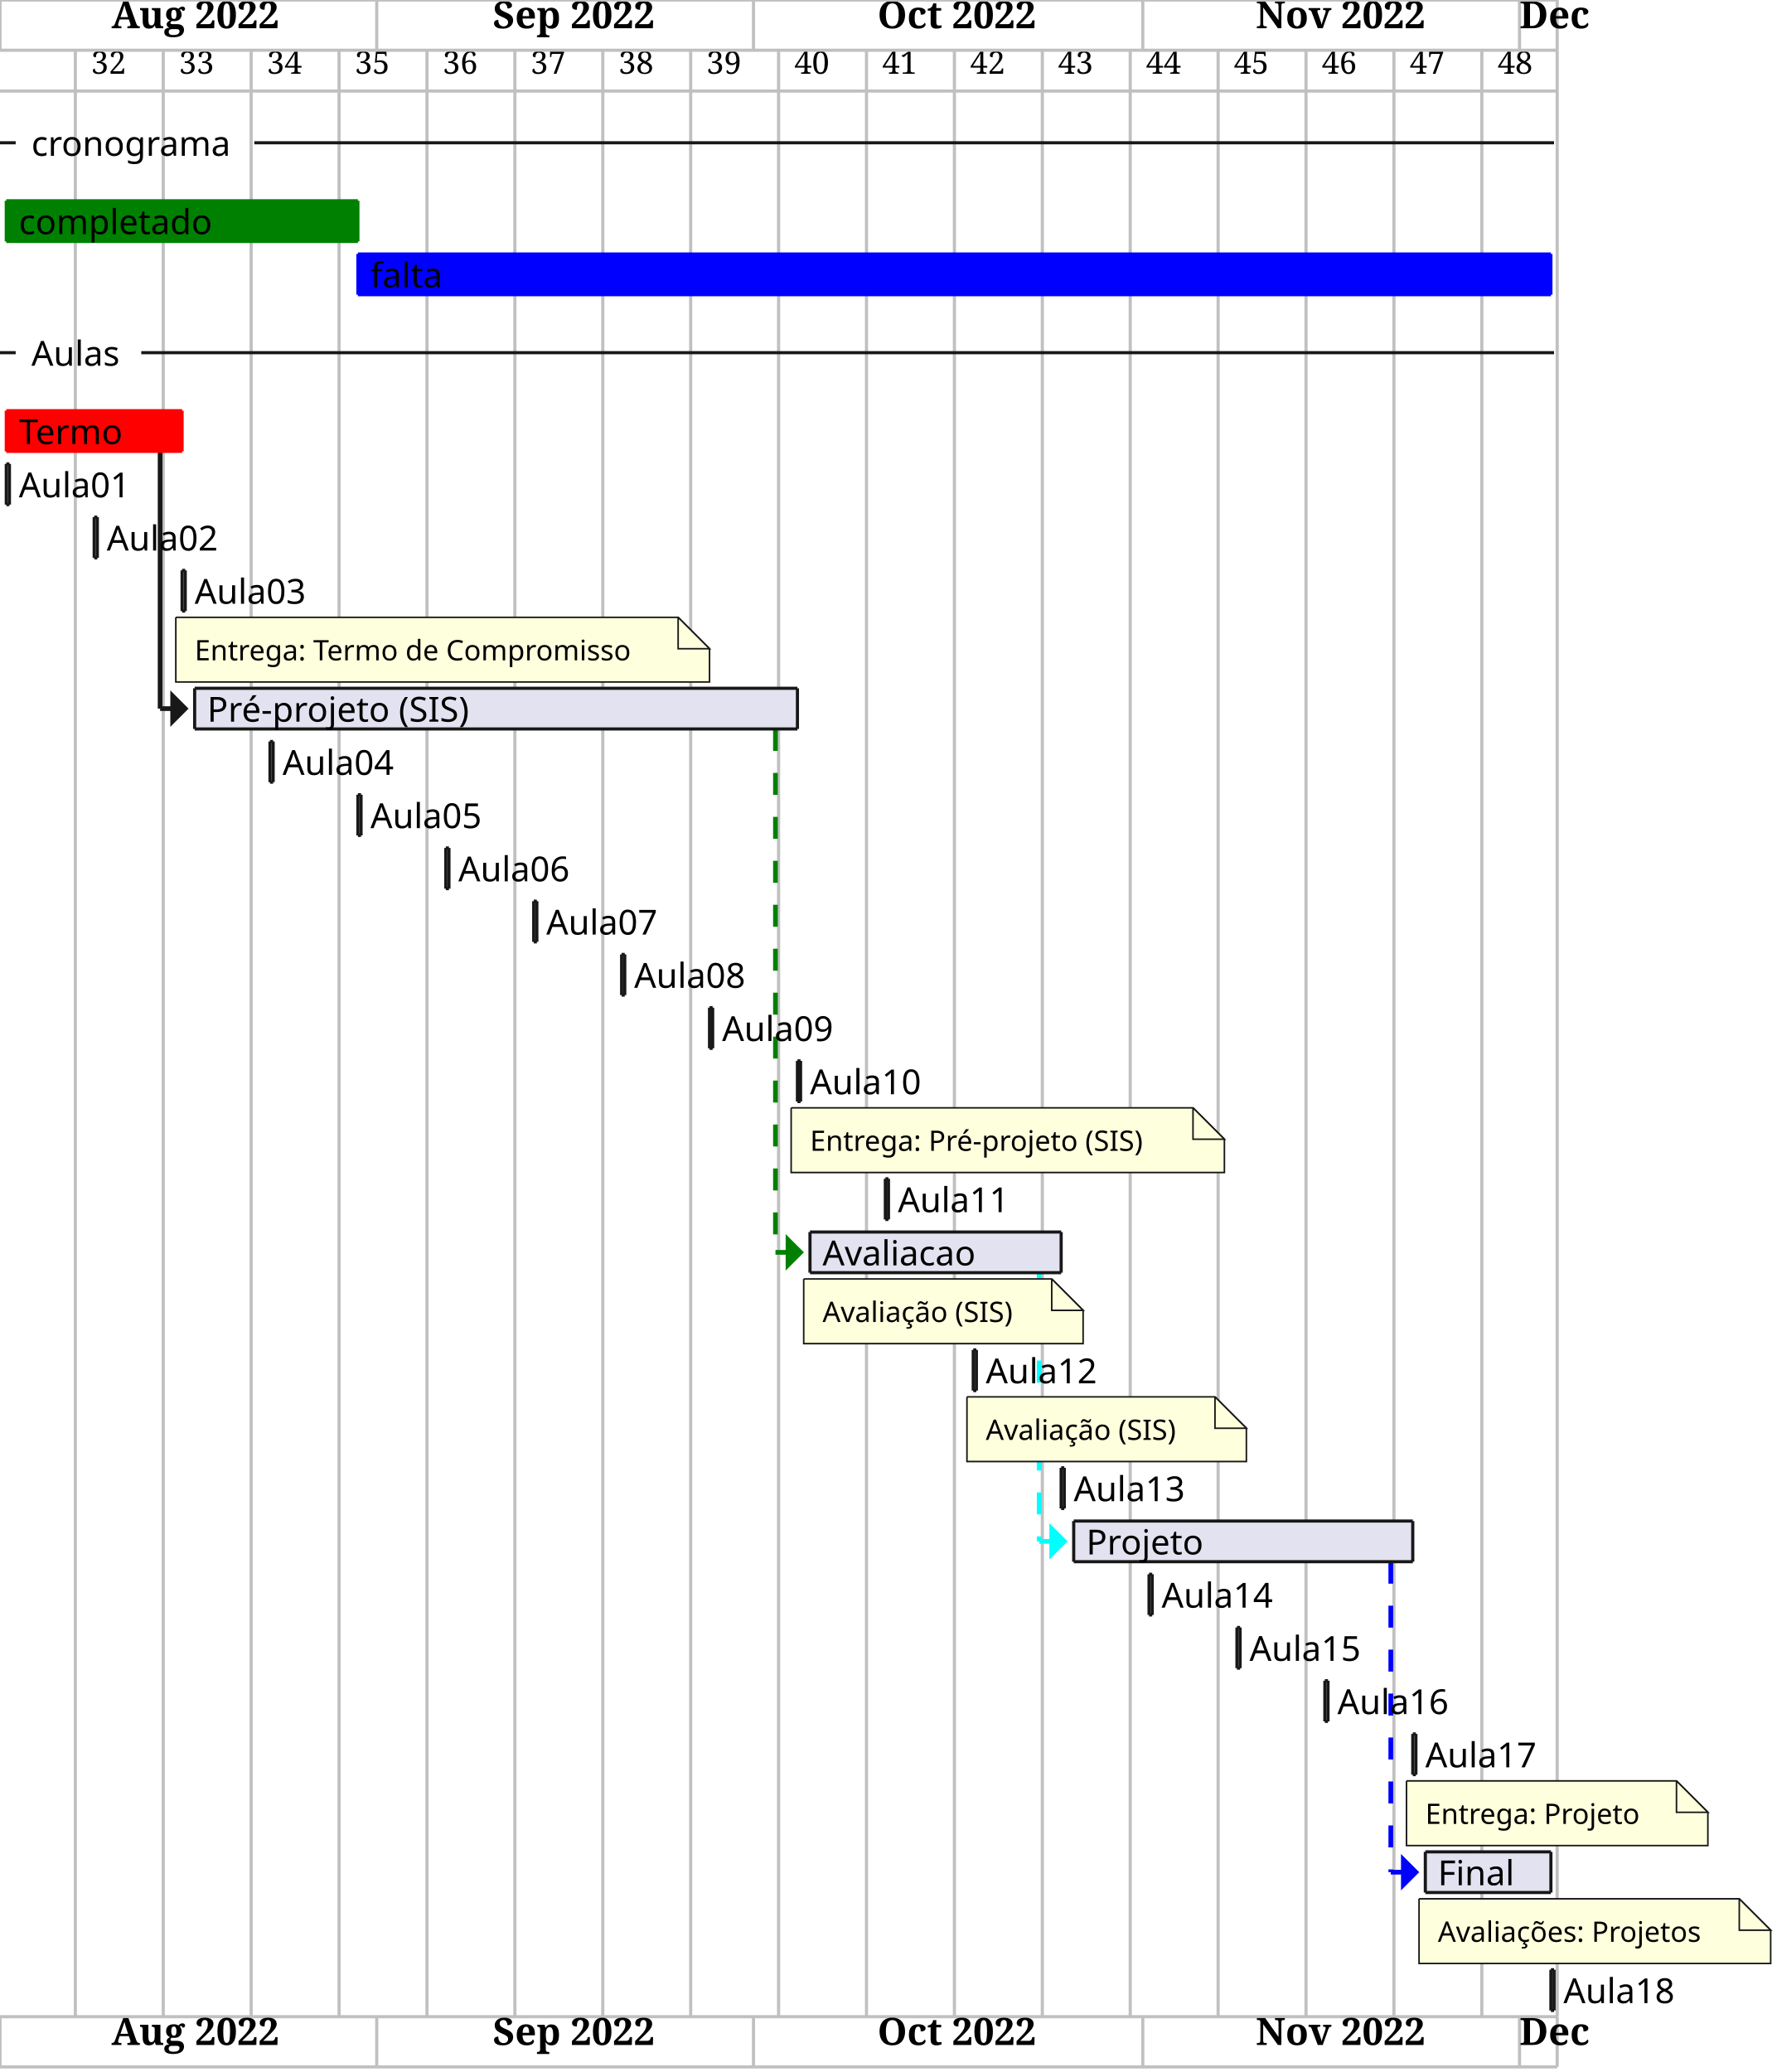
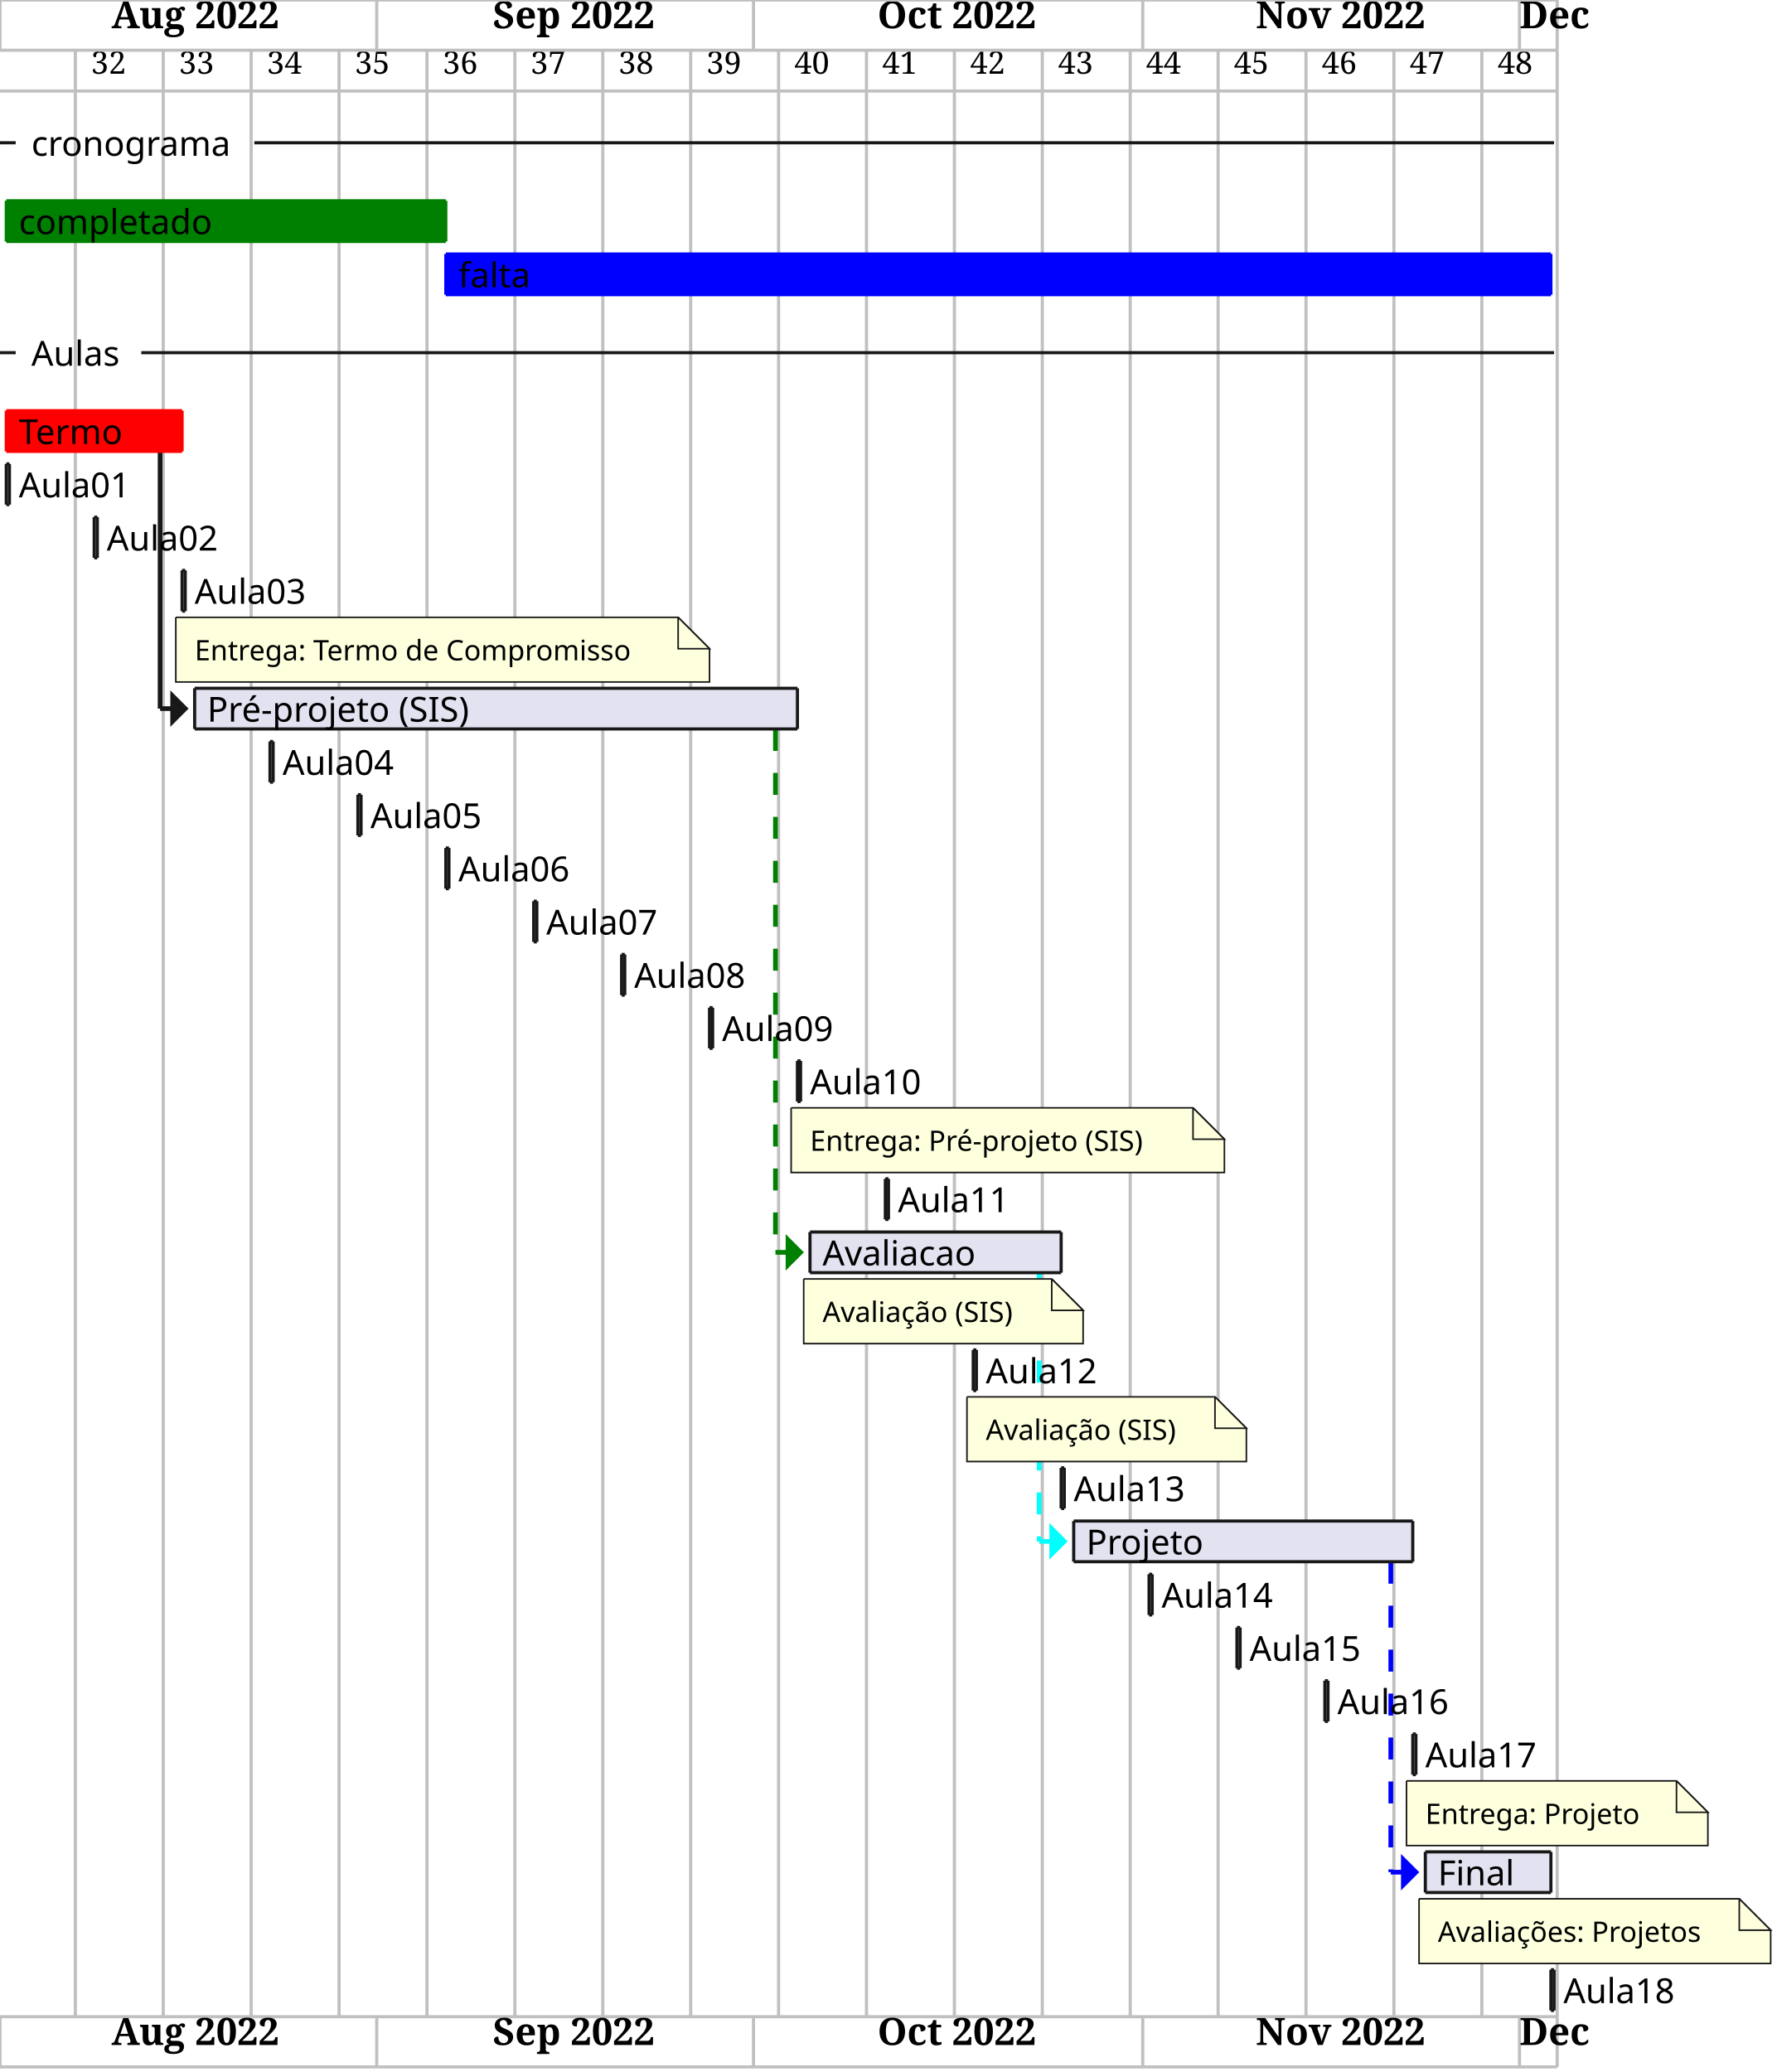
<svg xmlns="http://www.w3.org/2000/svg" contentStyleType="text/css" height="660px" preserveAspectRatio="none" style="width:566px;height:660px;background:#FFFFFF;" version="1.1" viewBox="0 0 566 660" width="566px" zoomAndPan="magnify">
  <defs />
  <g>
    <text fill="#000000" font-family="Serif" font-size="10" lengthAdjust="spacing" textLength="10" x="29" y="23.5">32</text>
    <text fill="#000000" font-family="Serif" font-size="10" lengthAdjust="spacing" textLength="10" x="57" y="23.5">33</text>
    <text fill="#000000" font-family="Serif" font-size="10" lengthAdjust="spacing" textLength="10" x="85" y="23.5">34</text>
    <text fill="#000000" font-family="Serif" font-size="10" lengthAdjust="spacing" textLength="10" x="113" y="23.5">35</text>
    <text fill="#000000" font-family="Serif" font-size="10" lengthAdjust="spacing" textLength="10" x="141" y="23.5">36</text>
    <text fill="#000000" font-family="Serif" font-size="10" lengthAdjust="spacing" textLength="10" x="169" y="23.5">37</text>
    <text fill="#000000" font-family="Serif" font-size="10" lengthAdjust="spacing" textLength="10" x="197" y="23.5">38</text>
    <text fill="#000000" font-family="Serif" font-size="10" lengthAdjust="spacing" textLength="10" x="225" y="23.5">39</text>
    <text fill="#000000" font-family="Serif" font-size="10" lengthAdjust="spacing" textLength="10" x="253" y="23.5">40</text>
    <text fill="#000000" font-family="Serif" font-size="10" lengthAdjust="spacing" textLength="10" x="281" y="23.5">41</text>
    <text fill="#000000" font-family="Serif" font-size="10" lengthAdjust="spacing" textLength="10" x="309" y="23.5">42</text>
    <text fill="#000000" font-family="Serif" font-size="10" lengthAdjust="spacing" textLength="10" x="337" y="23.5">43</text>
    <text fill="#000000" font-family="Serif" font-size="10" lengthAdjust="spacing" textLength="10" x="365" y="23.5">44</text>
    <text fill="#000000" font-family="Serif" font-size="10" lengthAdjust="spacing" textLength="10" x="393" y="23.5">45</text>
    <text fill="#000000" font-family="Serif" font-size="10" lengthAdjust="spacing" textLength="10" x="421" y="23.5">46</text>
    <text fill="#000000" font-family="Serif" font-size="10" lengthAdjust="spacing" textLength="10" x="449" y="23.5">47</text>
    <text fill="#000000" font-family="Serif" font-size="10" lengthAdjust="spacing" textLength="10" x="477" y="23.5">48</text>
    <line style="stroke:#C0C0C0;stroke-width:1.0;" x1="24" x2="24" y1="16" y2="642.385" />
    <line style="stroke:#C0C0C0;stroke-width:1.0;" x1="52" x2="52" y1="16" y2="642.385" />
    <line style="stroke:#C0C0C0;stroke-width:1.0;" x1="80" x2="80" y1="16" y2="642.385" />
    <line style="stroke:#C0C0C0;stroke-width:1.0;" x1="108" x2="108" y1="16" y2="642.385" />
    <line style="stroke:#C0C0C0;stroke-width:1.0;" x1="136" x2="136" y1="16" y2="642.385" />
    <line style="stroke:#C0C0C0;stroke-width:1.0;" x1="164" x2="164" y1="16" y2="642.385" />
    <line style="stroke:#C0C0C0;stroke-width:1.0;" x1="192" x2="192" y1="16" y2="642.385" />
    <line style="stroke:#C0C0C0;stroke-width:1.0;" x1="220" x2="220" y1="16" y2="642.385" />
    <line style="stroke:#C0C0C0;stroke-width:1.0;" x1="248" x2="248" y1="16" y2="642.385" />
    <line style="stroke:#C0C0C0;stroke-width:1.0;" x1="276" x2="276" y1="16" y2="642.385" />
    <line style="stroke:#C0C0C0;stroke-width:1.0;" x1="304" x2="304" y1="16" y2="642.385" />
    <line style="stroke:#C0C0C0;stroke-width:1.0;" x1="332" x2="332" y1="16" y2="642.385" />
    <line style="stroke:#C0C0C0;stroke-width:1.0;" x1="360" x2="360" y1="16" y2="642.385" />
    <line style="stroke:#C0C0C0;stroke-width:1.0;" x1="388" x2="388" y1="16" y2="642.385" />
    <line style="stroke:#C0C0C0;stroke-width:1.0;" x1="416" x2="416" y1="16" y2="642.385" />
    <line style="stroke:#C0C0C0;stroke-width:1.0;" x1="444" x2="444" y1="16" y2="642.385" />
    <line style="stroke:#C0C0C0;stroke-width:1.0;" x1="472" x2="472" y1="16" y2="642.385" />
    <line style="stroke:#C0C0C0;stroke-width:1.0;" x1="496" x2="496" y1="16" y2="642.385" />
    <line style="stroke:#C0C0C0;stroke-width:1.0;" x1="0" x2="0" y1="0" y2="16" />
    <line style="stroke:#C0C0C0;stroke-width:1.0;" x1="120" x2="120" y1="0" y2="16" />
    <text fill="#000000" font-family="Serif" font-size="12" font-weight="bold" lengthAdjust="spacing" textLength="49" x="35.5" y="9">Aug 2022</text>
    <line style="stroke:#C0C0C0;stroke-width:1.0;" x1="240" x2="240" y1="0" y2="16" />
    <text fill="#000000" font-family="Serif" font-size="12" font-weight="bold" lengthAdjust="spacing" textLength="46" x="157" y="9">Sep 2022</text>
    <line style="stroke:#C0C0C0;stroke-width:1.0;" x1="364" x2="364" y1="0" y2="16" />
    <text fill="#000000" font-family="Serif" font-size="12" font-weight="bold" lengthAdjust="spacing" textLength="45" x="279.5" y="9">Oct 2022</text>
    <line style="stroke:#C0C0C0;stroke-width:1.0;" x1="484" x2="484" y1="0" y2="16" />
    <text fill="#000000" font-family="Serif" font-size="12" font-weight="bold" lengthAdjust="spacing" textLength="48" x="400" y="9">Nov 2022</text>
    <line style="stroke:#C0C0C0;stroke-width:1.0;" x1="496" x2="496" y1="0" y2="16" />
    <text fill="#000000" font-family="Serif" font-size="12" font-weight="bold" lengthAdjust="spacing" textLength="19" x="484" y="9">Dec</text>
    <line style="stroke:#C0C0C0;stroke-width:1.0;" x1="0" x2="496" y1="0" y2="0" />
    <line style="stroke:#C0C0C0;stroke-width:1.0;" x1="0" x2="496" y1="16" y2="16" />
    <line style="stroke:#C0C0C0;stroke-width:1.0;" x1="0" x2="496" y1="29" y2="29" />
    <line style="stroke:#181818;stroke-width:1.5;" x1="51" x2="51" y1="143.775" y2="225.718" />
    <line style="stroke:#181818;stroke-width:1.5;" x1="51" x2="59" y1="225.718" y2="225.718" />
    <polygon fill="#181818" points="55,221.718,55,225.718,55,229.718,59,225.718" style="stroke:#181818;stroke-width:1.5;" />
    <line style="stroke:#008000;stroke-width:1.5;stroke-dasharray:7.0,7.0;" x1="247" x2="247" y1="232.195" y2="398.913" />
    <line style="stroke:#008000;stroke-width:1.5;stroke-dasharray:7.0,7.0;" x1="247" x2="255" y1="398.913" y2="398.913" />
    <polygon fill="#008000" points="251,394.913,251,398.913,251,402.913,255,398.913" style="stroke:#008000;stroke-width:1.5;" />
    <line style="stroke:#00FFFF;stroke-width:1.5;stroke-dasharray:7.0,7.0;" x1="331" x2="331" y1="405.391" y2="490.978" />
    <line style="stroke:#00FFFF;stroke-width:1.5;stroke-dasharray:7.0,7.0;" x1="331" x2="339" y1="490.978" y2="490.978" />
    <polygon fill="#00FFFF" points="335,486.978,335,490.978,335,494.978,339,490.978" style="stroke:#00FFFF;stroke-width:1.5;" />
    <line style="stroke:#0000FF;stroke-width:1.5;stroke-dasharray:7.0,7.0;" x1="443" x2="443" y1="497.455" y2="596.352" />
    <line style="stroke:#0000FF;stroke-width:1.5;stroke-dasharray:7.0,7.0;" x1="443" x2="451" y1="596.352" y2="596.352" />
    <polygon fill="#0000FF" points="447,592.352,447,596.352,447,600.352,451,596.352" style="stroke:#0000FF;stroke-width:1.5;" />
    <line style="stroke:#181818;stroke-width:1.0;" x1="0" x2="5" y1="45.477" y2="45.477" />
    <line style="stroke:#181818;stroke-width:1.0;" x1="81" x2="495" y1="45.477" y2="45.477" />
-     <rect fill="#008000" height="12.955" style="stroke:none;stroke-width:1.0;" width="112" x="2" y="63.955" />
-     <line style="stroke:#008000;stroke-width:1.0;" x1="2" x2="114" y1="63.955" y2="63.955" />
-     <line style="stroke:#008000;stroke-width:1.0;" x1="2" x2="114" y1="76.91" y2="76.91" />
+     <rect fill="#008000" height="12.955" style="stroke:none;stroke-width:1.0;" width="140" x="2" y="63.955" />
+     <line style="stroke:#008000;stroke-width:1.0;" x1="2" x2="142" y1="63.955" y2="63.955" />
+     <line style="stroke:#008000;stroke-width:1.0;" x1="2" x2="142" y1="76.91" y2="76.91" />
    <line style="stroke:#008000;stroke-width:1.0;" x1="2" x2="2" y1="63.955" y2="76.91" />
-     <line style="stroke:#008000;stroke-width:1.0;" x1="114" x2="114" y1="63.955" y2="76.91" />
-     <rect fill="#0000FF" height="12.955" style="stroke:none;stroke-width:1.0;" width="380" x="114" y="80.91" />
-     <line style="stroke:#0000FF;stroke-width:1.0;" x1="114" x2="494" y1="80.91" y2="80.91" />
-     <line style="stroke:#0000FF;stroke-width:1.0;" x1="114" x2="494" y1="93.865" y2="93.865" />
-     <line style="stroke:#0000FF;stroke-width:1.0;" x1="114" x2="114" y1="80.91" y2="93.865" />
+     <line style="stroke:#008000;stroke-width:1.0;" x1="142" x2="142" y1="63.955" y2="76.91" />
+     <rect fill="#0000FF" height="12.955" style="stroke:none;stroke-width:1.0;" width="352" x="142" y="80.91" />
+     <line style="stroke:#0000FF;stroke-width:1.0;" x1="142" x2="494" y1="80.91" y2="80.91" />
+     <line style="stroke:#0000FF;stroke-width:1.0;" x1="142" x2="494" y1="93.865" y2="93.865" />
+     <line style="stroke:#0000FF;stroke-width:1.0;" x1="142" x2="142" y1="80.91" y2="93.865" />
    <line style="stroke:#0000FF;stroke-width:1.0;" x1="494" x2="494" y1="80.91" y2="93.865" />
    <line style="stroke:#181818;stroke-width:1.0;" x1="0" x2="5" y1="112.343" y2="112.343" />
    <line style="stroke:#181818;stroke-width:1.0;" x1="45" x2="495" y1="112.343" y2="112.343" />
    <rect fill="#FF0000" height="12.955" style="stroke:none;stroke-width:1.0;" width="56" x="2" y="130.82" />
    <line style="stroke:#FF0000;stroke-width:1.0;" x1="2" x2="58" y1="130.82" y2="130.82" />
    <line style="stroke:#FF0000;stroke-width:1.0;" x1="2" x2="58" y1="143.775" y2="143.775" />
    <line style="stroke:#FF0000;stroke-width:1.0;" x1="2" x2="2" y1="130.82" y2="143.775" />
    <line style="stroke:#FF0000;stroke-width:1.0;" x1="58" x2="58" y1="130.82" y2="143.775" />
    <rect fill="#E2E2F0" height="12.955" style="stroke:none;stroke-width:1.0;" width="1" x="2" y="147.775" />
    <line style="stroke:#181818;stroke-width:1.0;" x1="2" x2="3" y1="147.775" y2="147.775" />
    <line style="stroke:#181818;stroke-width:1.0;" x1="2" x2="3" y1="160.731" y2="160.731" />
    <line style="stroke:#181818;stroke-width:1.0;" x1="2" x2="2" y1="147.775" y2="160.731" />
    <line style="stroke:#181818;stroke-width:1.0;" x1="3" x2="3" y1="147.775" y2="160.731" />
    <rect fill="#E2E2F0" height="12.955" style="stroke:none;stroke-width:1.0;" width="1" x="30" y="164.731" />
    <line style="stroke:#181818;stroke-width:1.0;" x1="30" x2="31" y1="164.731" y2="164.731" />
    <line style="stroke:#181818;stroke-width:1.0;" x1="30" x2="31" y1="177.685" y2="177.685" />
    <line style="stroke:#181818;stroke-width:1.0;" x1="30" x2="30" y1="164.731" y2="177.685" />
    <line style="stroke:#181818;stroke-width:1.0;" x1="31" x2="31" y1="164.731" y2="177.685" />
    <path d="M56,196.641 L56,217.24 L226,217.24 L226,206.641 L216,196.641 L56,196.641 " fill="#FEFFDD" style="stroke:#181818;stroke-width:0.5;" />
    <path d="M216,196.641 L216,206.641 L226,206.641 L216,196.641 " fill="#FEFFDD" style="stroke:#181818;stroke-width:0.5;" />
    <text fill="#000000" font-family="sans-serif" font-size="9" lengthAdjust="spacing" textLength="149" x="62" y="210.342">Entrega: Termo de Compromisso</text>
    <rect fill="#E2E2F0" height="12.955" style="stroke:none;stroke-width:1.0;" width="1" x="58" y="181.685" />
    <line style="stroke:#181818;stroke-width:1.0;" x1="58" x2="59" y1="181.685" y2="181.685" />
    <line style="stroke:#181818;stroke-width:1.0;" x1="58" x2="59" y1="194.641" y2="194.641" />
    <line style="stroke:#181818;stroke-width:1.0;" x1="58" x2="58" y1="181.685" y2="194.641" />
    <line style="stroke:#181818;stroke-width:1.0;" x1="59" x2="59" y1="181.685" y2="194.641" />
    <rect fill="#E2E2F0" height="12.955" style="stroke:none;stroke-width:1.0;" width="192" x="62" y="219.24" />
    <line style="stroke:#181818;stroke-width:1.0;" x1="62" x2="254" y1="219.24" y2="219.24" />
    <line style="stroke:#181818;stroke-width:1.0;" x1="62" x2="254" y1="232.195" y2="232.195" />
    <line style="stroke:#181818;stroke-width:1.0;" x1="62" x2="62" y1="219.24" y2="232.195" />
    <line style="stroke:#181818;stroke-width:1.0;" x1="254" x2="254" y1="219.24" y2="232.195" />
    <rect fill="#E2E2F0" height="12.955" style="stroke:none;stroke-width:1.0;" width="1" x="86" y="236.195" />
    <line style="stroke:#181818;stroke-width:1.0;" x1="86" x2="87" y1="236.195" y2="236.195" />
    <line style="stroke:#181818;stroke-width:1.0;" x1="86" x2="87" y1="249.15" y2="249.15" />
    <line style="stroke:#181818;stroke-width:1.0;" x1="86" x2="86" y1="236.195" y2="249.15" />
    <line style="stroke:#181818;stroke-width:1.0;" x1="87" x2="87" y1="236.195" y2="249.15" />
    <rect fill="#E2E2F0" height="12.955" style="stroke:none;stroke-width:1.0;" width="1" x="114" y="253.15" />
    <line style="stroke:#181818;stroke-width:1.0;" x1="114" x2="115" y1="253.15" y2="253.15" />
    <line style="stroke:#181818;stroke-width:1.0;" x1="114" x2="115" y1="266.106" y2="266.106" />
    <line style="stroke:#181818;stroke-width:1.0;" x1="114" x2="114" y1="253.15" y2="266.106" />
    <line style="stroke:#181818;stroke-width:1.0;" x1="115" x2="115" y1="253.15" y2="266.106" />
    <rect fill="#E2E2F0" height="12.955" style="stroke:none;stroke-width:1.0;" width="1" x="142" y="270.106" />
    <line style="stroke:#181818;stroke-width:1.0;" x1="142" x2="143" y1="270.106" y2="270.106" />
    <line style="stroke:#181818;stroke-width:1.0;" x1="142" x2="143" y1="283.06" y2="283.06" />
    <line style="stroke:#181818;stroke-width:1.0;" x1="142" x2="142" y1="270.106" y2="283.06" />
    <line style="stroke:#181818;stroke-width:1.0;" x1="143" x2="143" y1="270.106" y2="283.06" />
    <rect fill="#E2E2F0" height="12.955" style="stroke:none;stroke-width:1.0;" width="1" x="170" y="287.06" />
    <line style="stroke:#181818;stroke-width:1.0;" x1="170" x2="171" y1="287.06" y2="287.06" />
    <line style="stroke:#181818;stroke-width:1.0;" x1="170" x2="171" y1="300.016" y2="300.016" />
    <line style="stroke:#181818;stroke-width:1.0;" x1="170" x2="170" y1="287.06" y2="300.016" />
    <line style="stroke:#181818;stroke-width:1.0;" x1="171" x2="171" y1="287.06" y2="300.016" />
    <rect fill="#E2E2F0" height="12.955" style="stroke:none;stroke-width:1.0;" width="1" x="198" y="304.016" />
    <line style="stroke:#181818;stroke-width:1.0;" x1="198" x2="199" y1="304.016" y2="304.016" />
    <line style="stroke:#181818;stroke-width:1.0;" x1="198" x2="199" y1="316.971" y2="316.971" />
    <line style="stroke:#181818;stroke-width:1.0;" x1="198" x2="198" y1="304.016" y2="316.971" />
    <line style="stroke:#181818;stroke-width:1.0;" x1="199" x2="199" y1="304.016" y2="316.971" />
    <rect fill="#E2E2F0" height="12.955" style="stroke:none;stroke-width:1.0;" width="1" x="226" y="320.971" />
    <line style="stroke:#181818;stroke-width:1.0;" x1="226" x2="227" y1="320.971" y2="320.971" />
    <line style="stroke:#181818;stroke-width:1.0;" x1="226" x2="227" y1="333.926" y2="333.926" />
    <line style="stroke:#181818;stroke-width:1.0;" x1="226" x2="226" y1="320.971" y2="333.926" />
    <line style="stroke:#181818;stroke-width:1.0;" x1="227" x2="227" y1="320.971" y2="333.926" />
    <path d="M252,352.881 L252,373.481 L390,373.481 L390,362.881 L380,352.881 L252,352.881 " fill="#FEFFDD" style="stroke:#181818;stroke-width:0.5;" />
    <path d="M380,352.881 L380,362.881 L390,362.881 L380,352.881 " fill="#FEFFDD" style="stroke:#181818;stroke-width:0.5;" />
    <text fill="#000000" font-family="sans-serif" font-size="9" lengthAdjust="spacing" textLength="114" x="258" y="366.582">Entrega: Pré-projeto (SIS)</text>
    <rect fill="#E2E2F0" height="12.955" style="stroke:none;stroke-width:1.0;" width="1" x="254" y="337.926" />
    <line style="stroke:#181818;stroke-width:1.0;" x1="254" x2="255" y1="337.926" y2="337.926" />
    <line style="stroke:#181818;stroke-width:1.0;" x1="254" x2="255" y1="350.881" y2="350.881" />
    <line style="stroke:#181818;stroke-width:1.0;" x1="254" x2="254" y1="337.926" y2="350.881" />
    <line style="stroke:#181818;stroke-width:1.0;" x1="255" x2="255" y1="337.926" y2="350.881" />
    <rect fill="#E2E2F0" height="12.955" style="stroke:none;stroke-width:1.0;" width="1" x="282" y="375.481" />
    <line style="stroke:#181818;stroke-width:1.0;" x1="282" x2="283" y1="375.481" y2="375.481" />
    <line style="stroke:#181818;stroke-width:1.0;" x1="282" x2="283" y1="388.435" y2="388.435" />
    <line style="stroke:#181818;stroke-width:1.0;" x1="282" x2="282" y1="375.481" y2="388.435" />
    <line style="stroke:#181818;stroke-width:1.0;" x1="283" x2="283" y1="375.481" y2="388.435" />
    <path d="M256,407.391 L256,427.99 L345,427.99 L345,417.391 L335,407.391 L256,407.391 " fill="#FEFFDD" style="stroke:#181818;stroke-width:0.5;" />
    <path d="M335,407.391 L335,417.391 L345,417.391 L335,407.391 " fill="#FEFFDD" style="stroke:#181818;stroke-width:0.5;" />
    <text fill="#000000" font-family="sans-serif" font-size="9" lengthAdjust="spacing" textLength="65" x="262" y="421.092">Avaliação (SIS)</text>
    <rect fill="#E2E2F0" height="12.955" style="stroke:none;stroke-width:1.0;" width="80" x="258" y="392.435" />
    <line style="stroke:#181818;stroke-width:1.0;" x1="258" x2="338" y1="392.435" y2="392.435" />
    <line style="stroke:#181818;stroke-width:1.0;" x1="258" x2="338" y1="405.391" y2="405.391" />
    <line style="stroke:#181818;stroke-width:1.0;" x1="258" x2="258" y1="392.435" y2="405.391" />
    <line style="stroke:#181818;stroke-width:1.0;" x1="338" x2="338" y1="392.435" y2="405.391" />
    <path d="M308,444.945 L308,465.545 L397,465.545 L397,454.945 L387,444.945 L308,444.945 " fill="#FEFFDD" style="stroke:#181818;stroke-width:0.5;" />
    <path d="M387,444.945 L387,454.945 L397,454.945 L387,444.945 " fill="#FEFFDD" style="stroke:#181818;stroke-width:0.5;" />
    <text fill="#000000" font-family="sans-serif" font-size="9" lengthAdjust="spacing" textLength="65" x="314" y="458.647">Avaliação (SIS)</text>
    <rect fill="#E2E2F0" height="12.955" style="stroke:none;stroke-width:1.0;" width="1" x="310" y="429.99" />
    <line style="stroke:#181818;stroke-width:1.0;" x1="310" x2="311" y1="429.99" y2="429.99" />
    <line style="stroke:#181818;stroke-width:1.0;" x1="310" x2="311" y1="442.945" y2="442.945" />
    <line style="stroke:#181818;stroke-width:1.0;" x1="310" x2="310" y1="429.99" y2="442.945" />
    <line style="stroke:#181818;stroke-width:1.0;" x1="311" x2="311" y1="429.99" y2="442.945" />
    <rect fill="#E2E2F0" height="12.955" style="stroke:none;stroke-width:1.0;" width="1" x="338" y="467.545" />
    <line style="stroke:#181818;stroke-width:1.0;" x1="338" x2="339" y1="467.545" y2="467.545" />
    <line style="stroke:#181818;stroke-width:1.0;" x1="338" x2="339" y1="480.5" y2="480.5" />
    <line style="stroke:#181818;stroke-width:1.0;" x1="338" x2="338" y1="467.545" y2="480.5" />
    <line style="stroke:#181818;stroke-width:1.0;" x1="339" x2="339" y1="467.545" y2="480.5" />
    <rect fill="#E2E2F0" height="12.955" style="stroke:none;stroke-width:1.0;" width="108" x="342" y="484.5" />
    <line style="stroke:#181818;stroke-width:1.0;" x1="342" x2="450" y1="484.5" y2="484.5" />
    <line style="stroke:#181818;stroke-width:1.0;" x1="342" x2="450" y1="497.455" y2="497.455" />
    <line style="stroke:#181818;stroke-width:1.0;" x1="342" x2="342" y1="484.5" y2="497.455" />
    <line style="stroke:#181818;stroke-width:1.0;" x1="450" x2="450" y1="484.5" y2="497.455" />
    <rect fill="#E2E2F0" height="12.955" style="stroke:none;stroke-width:1.0;" width="1" x="366" y="501.455" />
    <line style="stroke:#181818;stroke-width:1.0;" x1="366" x2="367" y1="501.455" y2="501.455" />
    <line style="stroke:#181818;stroke-width:1.0;" x1="366" x2="367" y1="514.41" y2="514.41" />
    <line style="stroke:#181818;stroke-width:1.0;" x1="366" x2="366" y1="501.455" y2="514.41" />
    <line style="stroke:#181818;stroke-width:1.0;" x1="367" x2="367" y1="501.455" y2="514.41" />
    <rect fill="#E2E2F0" height="12.955" style="stroke:none;stroke-width:1.0;" width="1" x="394" y="518.41" />
    <line style="stroke:#181818;stroke-width:1.0;" x1="394" x2="395" y1="518.41" y2="518.41" />
    <line style="stroke:#181818;stroke-width:1.0;" x1="394" x2="395" y1="531.365" y2="531.365" />
    <line style="stroke:#181818;stroke-width:1.0;" x1="394" x2="394" y1="518.41" y2="531.365" />
    <line style="stroke:#181818;stroke-width:1.0;" x1="395" x2="395" y1="518.41" y2="531.365" />
    <rect fill="#E2E2F0" height="12.955" style="stroke:none;stroke-width:1.0;" width="1" x="422" y="535.365" />
    <line style="stroke:#181818;stroke-width:1.0;" x1="422" x2="423" y1="535.365" y2="535.365" />
    <line style="stroke:#181818;stroke-width:1.0;" x1="422" x2="423" y1="548.32" y2="548.32" />
    <line style="stroke:#181818;stroke-width:1.0;" x1="422" x2="422" y1="535.365" y2="548.32" />
    <line style="stroke:#181818;stroke-width:1.0;" x1="423" x2="423" y1="535.365" y2="548.32" />
    <path d="M448,567.275 L448,587.875 L544,587.875 L544,577.275 L534,567.275 L448,567.275 " fill="#FEFFDD" style="stroke:#181818;stroke-width:0.5;" />
    <path d="M534,567.275 L534,577.275 L544,577.275 L534,567.275 " fill="#FEFFDD" style="stroke:#181818;stroke-width:0.5;" />
    <text fill="#000000" font-family="sans-serif" font-size="9" lengthAdjust="spacing" textLength="72" x="454" y="580.977">Entrega: Projeto</text>
    <rect fill="#E2E2F0" height="12.955" style="stroke:none;stroke-width:1.0;" width="1" x="450" y="552.32" />
    <line style="stroke:#181818;stroke-width:1.0;" x1="450" x2="451" y1="552.32" y2="552.32" />
    <line style="stroke:#181818;stroke-width:1.0;" x1="450" x2="451" y1="565.275" y2="565.275" />
    <line style="stroke:#181818;stroke-width:1.0;" x1="450" x2="450" y1="552.32" y2="565.275" />
    <line style="stroke:#181818;stroke-width:1.0;" x1="451" x2="451" y1="552.32" y2="565.275" />
    <path d="M452,604.83 L452,625.43 L564,625.43 L564,614.83 L554,604.83 L452,604.83 " fill="#FEFFDD" style="stroke:#181818;stroke-width:0.5;" />
    <path d="M554,604.83 L554,614.83 L564,614.83 L554,604.83 " fill="#FEFFDD" style="stroke:#181818;stroke-width:0.5;" />
    <text fill="#000000" font-family="sans-serif" font-size="9" lengthAdjust="spacing" textLength="91" x="458" y="618.531">Avaliações: Projetos</text>
    <rect fill="#E2E2F0" height="12.955" style="stroke:none;stroke-width:1.0;" width="40" x="454" y="589.875" />
    <line style="stroke:#181818;stroke-width:1.0;" x1="454" x2="494" y1="589.875" y2="589.875" />
    <line style="stroke:#181818;stroke-width:1.0;" x1="454" x2="494" y1="602.83" y2="602.83" />
    <line style="stroke:#181818;stroke-width:1.0;" x1="454" x2="454" y1="589.875" y2="602.83" />
    <line style="stroke:#181818;stroke-width:1.0;" x1="494" x2="494" y1="589.875" y2="602.83" />
    <rect fill="#E2E2F0" height="12.955" style="stroke:none;stroke-width:1.0;" width="1" x="494" y="627.43" />
    <line style="stroke:#181818;stroke-width:1.0;" x1="494" x2="495" y1="627.43" y2="627.43" />
    <line style="stroke:#181818;stroke-width:1.0;" x1="494" x2="495" y1="640.385" y2="640.385" />
    <line style="stroke:#181818;stroke-width:1.0;" x1="494" x2="494" y1="627.43" y2="640.385" />
    <line style="stroke:#181818;stroke-width:1.0;" x1="495" x2="495" y1="627.43" y2="640.385" />
    <text fill="#000000" font-family="sans-serif" font-size="11" lengthAdjust="spacing" textLength="66" x="10" y="49.635">cronograma</text>
    <text fill="#000000" font-family="sans-serif" font-size="11" lengthAdjust="spacing" textLength="63" x="6" y="74.59">completado</text>
-     <text fill="#000000" font-family="sans-serif" font-size="11" lengthAdjust="spacing" textLength="23" x="118" y="91.545">falta</text>
+     <text fill="#000000" font-family="sans-serif" font-size="11" lengthAdjust="spacing" textLength="23" x="146" y="91.545">falta</text>
    <text fill="#000000" font-family="sans-serif" font-size="11" lengthAdjust="spacing" textLength="30" x="10" y="116.5">Aulas</text>
    <text fill="#000000" font-family="sans-serif" font-size="11" lengthAdjust="spacing" textLength="35" x="6" y="141.455">Termo</text>
    <text fill="#000000" font-family="sans-serif" font-size="11" lengthAdjust="spacing" textLength="38" x="6" y="158.41">Aula01</text>
    <text fill="#000000" font-family="sans-serif" font-size="11" lengthAdjust="spacing" textLength="38" x="34" y="175.365">Aula02</text>
    <text fill="#000000" font-family="sans-serif" font-size="11" lengthAdjust="spacing" textLength="38" x="62" y="192.32">Aula03</text>
    <text fill="#000000" font-family="sans-serif" font-size="11" lengthAdjust="spacing" textLength="88" x="66" y="229.875">Pré-projeto (SIS)</text>
    <text fill="#000000" font-family="sans-serif" font-size="11" lengthAdjust="spacing" textLength="38" x="90" y="246.83">Aula04</text>
    <text fill="#000000" font-family="sans-serif" font-size="11" lengthAdjust="spacing" textLength="38" x="118" y="263.785">Aula05</text>
    <text fill="#000000" font-family="sans-serif" font-size="11" lengthAdjust="spacing" textLength="38" x="146" y="280.74">Aula06</text>
    <text fill="#000000" font-family="sans-serif" font-size="11" lengthAdjust="spacing" textLength="38" x="174" y="297.695">Aula07</text>
    <text fill="#000000" font-family="sans-serif" font-size="11" lengthAdjust="spacing" textLength="38" x="202" y="314.65">Aula08</text>
    <text fill="#000000" font-family="sans-serif" font-size="11" lengthAdjust="spacing" textLength="38" x="230" y="331.606">Aula09</text>
    <text fill="#000000" font-family="sans-serif" font-size="11" lengthAdjust="spacing" textLength="38" x="258" y="348.56">Aula10</text>
    <text fill="#000000" font-family="sans-serif" font-size="11" lengthAdjust="spacing" textLength="38" x="286" y="386.115">Aula11</text>
    <text fill="#000000" font-family="sans-serif" font-size="11" lengthAdjust="spacing" textLength="51" x="262" y="403.07">Avaliacao</text>
    <text fill="#000000" font-family="sans-serif" font-size="11" lengthAdjust="spacing" textLength="38" x="314" y="440.625">Aula12</text>
    <text fill="#000000" font-family="sans-serif" font-size="11" lengthAdjust="spacing" textLength="38" x="342" y="478.18">Aula13</text>
    <text fill="#000000" font-family="sans-serif" font-size="11" lengthAdjust="spacing" textLength="38" x="346" y="495.135">Projeto</text>
    <text fill="#000000" font-family="sans-serif" font-size="11" lengthAdjust="spacing" textLength="38" x="370" y="512.09">Aula14</text>
    <text fill="#000000" font-family="sans-serif" font-size="11" lengthAdjust="spacing" textLength="38" x="398" y="529.045">Aula15</text>
    <text fill="#000000" font-family="sans-serif" font-size="11" lengthAdjust="spacing" textLength="38" x="426" y="546">Aula16</text>
    <text fill="#000000" font-family="sans-serif" font-size="11" lengthAdjust="spacing" textLength="38" x="454" y="562.955">Aula17</text>
    <text fill="#000000" font-family="sans-serif" font-size="11" lengthAdjust="spacing" textLength="25" x="458" y="600.51">Final</text>
    <text fill="#000000" font-family="sans-serif" font-size="11" lengthAdjust="spacing" textLength="38" x="498" y="638.064">Aula18</text>
    <line style="stroke:#C0C0C0;stroke-width:1.0;" x1="0" x2="496" y1="642.385" y2="642.385" />
    <line style="stroke:#C0C0C0;stroke-width:1.0;" x1="0" x2="0" y1="642.385" y2="658.385" />
    <line style="stroke:#C0C0C0;stroke-width:1.0;" x1="120" x2="120" y1="642.385" y2="658.385" />
    <text fill="#000000" font-family="Serif" font-size="12" font-weight="bold" lengthAdjust="spacing" textLength="49" x="35.5" y="651.385">Aug 2022</text>
    <line style="stroke:#C0C0C0;stroke-width:1.0;" x1="240" x2="240" y1="642.385" y2="658.385" />
    <text fill="#000000" font-family="Serif" font-size="12" font-weight="bold" lengthAdjust="spacing" textLength="46" x="157" y="651.385">Sep 2022</text>
    <line style="stroke:#C0C0C0;stroke-width:1.0;" x1="364" x2="364" y1="642.385" y2="658.385" />
    <text fill="#000000" font-family="Serif" font-size="12" font-weight="bold" lengthAdjust="spacing" textLength="45" x="279.5" y="651.385">Oct 2022</text>
    <line style="stroke:#C0C0C0;stroke-width:1.0;" x1="484" x2="484" y1="642.385" y2="658.385" />
    <text fill="#000000" font-family="Serif" font-size="12" font-weight="bold" lengthAdjust="spacing" textLength="48" x="400" y="651.385">Nov 2022</text>
    <line style="stroke:#C0C0C0;stroke-width:1.0;" x1="496" x2="496" y1="642.385" y2="658.385" />
    <text fill="#000000" font-family="Serif" font-size="12" font-weight="bold" lengthAdjust="spacing" textLength="19" x="484" y="651.385">Dec</text>
    <line style="stroke:#C0C0C0;stroke-width:1.0;" x1="0" x2="496" y1="658.385" y2="658.385" />
  </g>
</svg>
